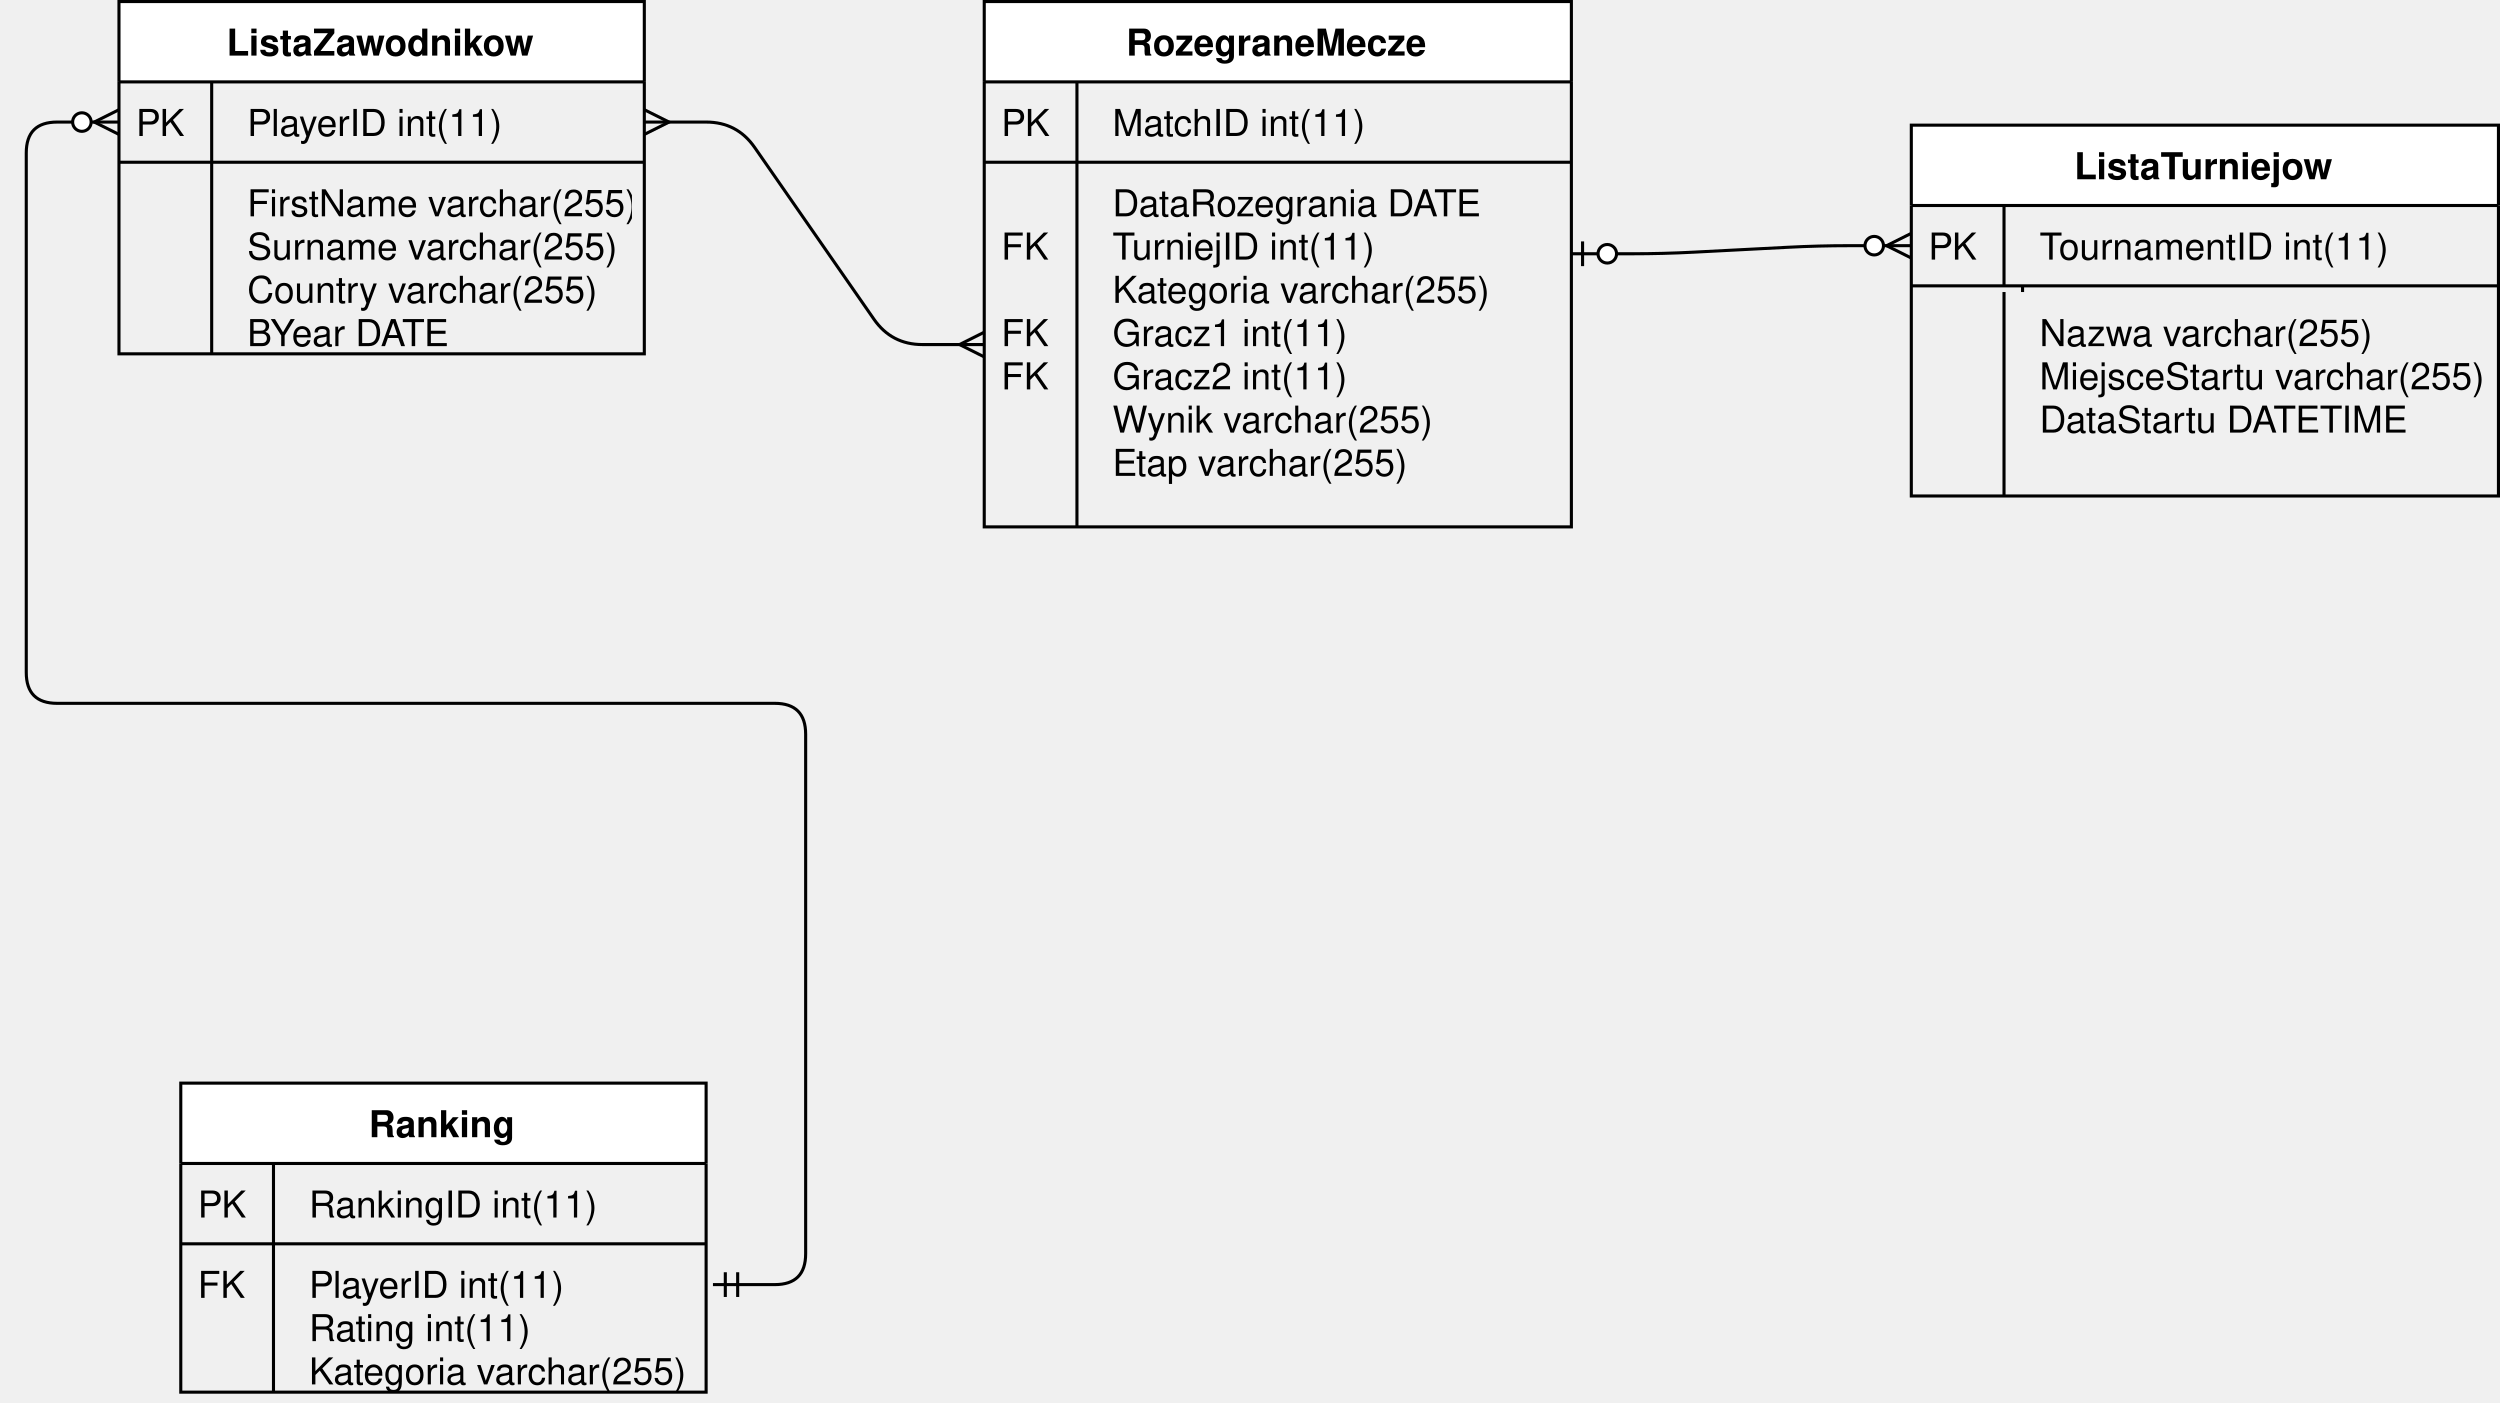
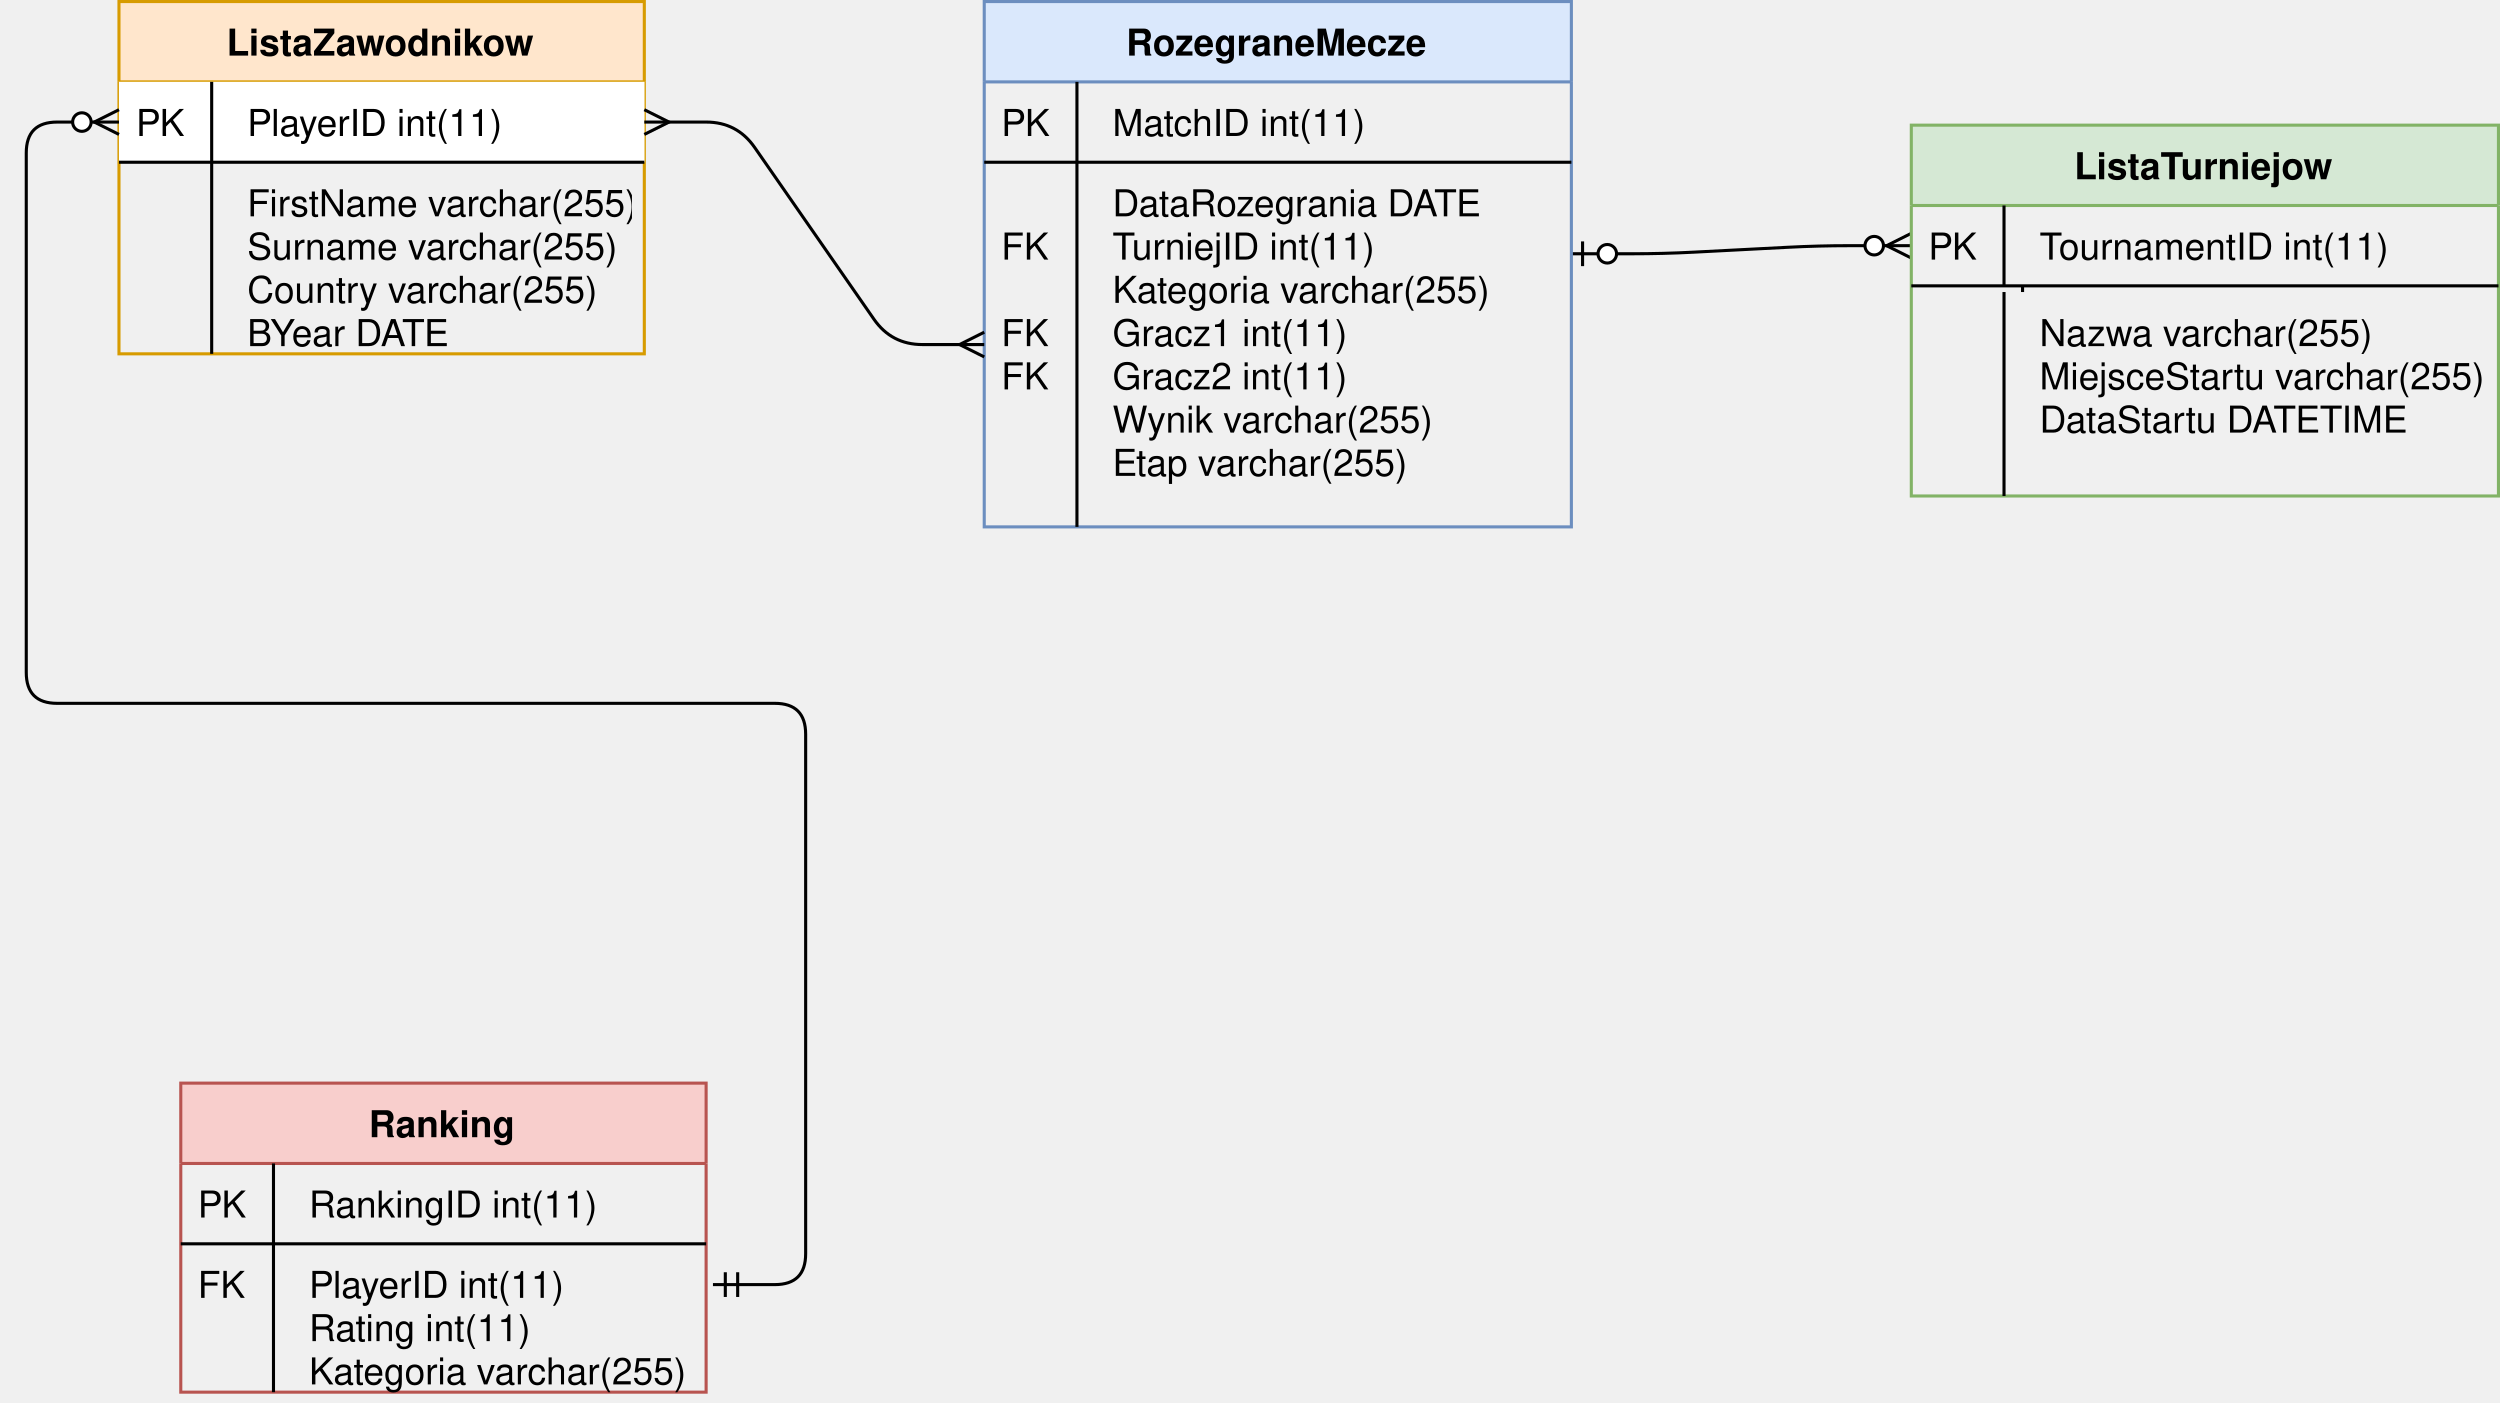
- <svg xmlns="http://www.w3.org/2000/svg" version="1.1" width="809px" height="454px" viewBox="-0.5 -0.5 809 454" content="&lt;mxfile host=&quot;app.diagrams.net&quot; modified=&quot;2020-06-24T20:43:58.162Z&quot; agent=&quot;5.0 (Windows NT 10.0; Win64; x64) AppleWebKit/537.36 (KHTML, like Gecko) Chrome/81.0.404.138 Safari/537.36 OPR/68.0.362.173&quot; etag=&quot;sEL2Gf-QfW9FADof52mN&quot; version=&quot;13.3.2&quot; type=&quot;google&quot;&gt;&lt;diagram id=&quot;C5RBs43oDa-KdzZeNtuy&quot; name=&quot;Page-1&quot;&gt;7Vtbc9o4FP41zHQf0vENEx5jQtI0IZsStkn3TbEFqDEWK4ty+fWVbNnYSDY4a7JkxzOZjHV0P+c7R/ok0TJ7s9U1AfPpAHvQbxmat2qZly3D6HbP2X8uWMeCtiUEE4K8WKRvBY9oA4VQE9IF8mCYK0gx9ima54UuDgLo0pwMEIKXophoboz9fK9zMIGS4NEFvix9Qh6dxtJzo7OVf4FoMk161u1unDMDSWHRdTgFHl5mRGa/ZfYIxjT+mq160Oe6S/TydLN+8u9e7euv38J/wF/O7ej++1nc2FWVKukUCAzom5sej53rVf9+/oM+j25e4JdwgIMzYctfwF8IfYm50nWiQOgxfYok6x/R9RD6gCIc9Lc5zhgHVBhfZ5pxpnTm82/2CQPvghuSJfvDDSR4hAcgYHByQgoI3c37M4BRJUrWz0ysJYkfPPG5nSQvV9nMy3WSWiEaVfvMkRun45pGWxfpbVWeyNZ8gATNIIVEyA5UvDBQiBfEFVrbvI6vvny3fj7PH66+LbXri5evZ2dtSzgAIBNISwra7bgg130GxsKw1xCzQZI1K7DcQlrXBE6nWTgnQhLZ7FfeKYDwrUnaYNrHA0ZsyoYmwoBpi3ZEFLBMLd9EPHdRK4vCnYb0TjffkN7NNxTrRmqIfWQmvhVFIFcDXm0CXUL8EG/ghIAADqDLALyL/3CJZj4IUpCLHA4md4p87w6s8YKrm6HZfU1SzhQTtGHlQeIGEdiFixh2rsQjrykgR2DIyjwkkNNT0R0IqSjjYt8H8xC9pCOZMa2hwMGU4lnSEF4EHvREKg1eUYIS/JqGQ70y0H9BQuGqFJgJbow8bvQknQVuVwXcjrYXo0O2XoBgwpSQ9rfT3bmiN1vRG7NHrjPgsxgQAAodrsTwKEA0JCAOAHWnN5e8ZkA/6fofMhanYM4/maEoAv5WAaZD8VxY14fjBChETJF/vyTg4PYGPpoE7Dsu63CDIrZmXghx1JgzRr7fwz7m0TDAkQeEc+CiYHIXd2FpW9FQdGUxEWbtjf0IblPkeTCI4EgBBTFiebU59/BI3W2H/TGj9Hh0b7Np9lha36bZHy9OaA8HDLkARRCFzB2WkLuE4xE8HyUhtTL0s05tyX5QHkX2O8I6j7B9uN9FYhb2OQhWxpsp4e3h9l8D7CUbcRR4OQhnO6CqC1P7YMPnWBj+yn121+zp9lUMJrdDLFqwzXc1vyWZ/5LpLln7EGB5lxejfouPwNS5NkcLEiD4Mx+Q0txbFh0nbAUDUaPEnQLyyWi3s0UYoXA3urJ2lGUos57WAXotbrRPwVzKPUaY1JowWb5DqCkyJk61d0egnx/LN9oKFpQC7uo2kyiSXzWhtCJOrAKc1BZKj4gXW8LLHWLb+7/BEnsseDHNNiSiRhJhHcAhOkoEWG/iEPbHIREdeVPngzUkDYv4CCzCPtgTSliECvnH20bKB4YNi6i69HUKzH76LMKWT8+uEAnpPZjB4i37IyMSpQV6zNPiiRUUcH5AQFKG0uz2T2a3XzmCqXb7qghmG8eCsHzu1sSvSka3izZwtcWvOoyvvO5KLiXf775rprzpEtJqG+b910tiYdl7vZSQr//f9ZK105C521B910tqgMmnrEMQvDIvbvWM1kVyk9wQw1qI4S5qOocSQ03bi9APQwzVOJSPewUOG2Z4WsywPIycJDNUD1k+RG2YYfHOqtxrT5oZqocun4mqTqJSRjdk2wW2KFa7WWqI339A/GoKUIcSP6uGU3v1kOWz0ubWpmqAKuL7tQWoo5nfko+uJOO/31NHRgC9eh466p815oy5h46dduv9HjqW4mQ/ExVOeTJM1OjWxETN7rsxUfUpjcwAoktK8aqjuaOsmYruPnS0FeRQ+azBqIWLGirueyK3lLZMDUY4vhMIaMNHT4uPlgeTj/Pe0VYQkma7VxgFyx33pPmoeujybv840aXhj2+5OKweUA59JljD1ZF6xAf8VKqJJqU2r/fdg/2Otu9Ktr8Hm2XJ0+cB22KHLqOMTEuL4mL8CXZahj9uGN0MmgcOHztOWYfFKftYK19CBJpA9eZA1S0wen0PHKobnyW3PzWOmdn299pm/zc=&lt;/diagram&gt;&lt;/mxfile&gt;" resource="https://app.diagrams.net/#G1VHts0CpbCCCkBPz05WotXbheZxN_KEeu">
+ <svg xmlns="http://www.w3.org/2000/svg" version="1.1" width="809px" height="454px" viewBox="-0.5 -0.5 809 454" content="&lt;mxfile host=&quot;app.diagrams.net&quot; modified=&quot;2020-06-24T21:16:16.310Z&quot; agent=&quot;5.0 (Windows NT 10.0; Win64; x64) AppleWebKit/537.36 (KHTML, like Gecko) Chrome/81.0.404.138 Safari/537.36 OPR/68.0.362.173&quot; etag=&quot;TgBvj8jk0faWASGYFD-Z&quot; version=&quot;13.3.4&quot; type=&quot;google&quot;&gt;&lt;diagram id=&quot;C5RBs43oDa-KdzZeNtuy&quot; name=&quot;Page-1&quot;&gt;7Vtbc9o4FP41zHQf0vEdeAyEpGlCNiVs0+6bsAWoMRYri3L59SvZsrGRDDhrsqT1TCZjHd3P+c6RPkk0zO5sdUPAfNrHHvQbhuatGuZVwzDa7Rb7zwXrWGBbQjAhyItF+lbwhDZQCDUhXSAPhrmCFGOfonle6OIggC7NyQAheCmKiebG2M/3OgcTKAmeXODL0mfk0WksbRnNrfwTRJNp0rPutOOcGUgKi67DKfDwMiMyew2zSzCm8dds1YU+112il+fb9bN//+LcfP4S/gP+6twNH75exI1dl6mSToHAgL666fG4c7PqPcy/02/D2xH8FPZxcCFs+RP4C6EvMVe6ThQIPaZPkWT9I7oeQB9QhIPeNqczxgEVxteZZjpTOvP5N/uEgXfJDcmSvcEGEjzEfRAwOHVCCgjdzfszgFElStbfmFhLEt954qOdJK9W2cyrdZJaIRpV+8iRG6fjmoati/S2Kk9kaz5CgmaQQiJkRypeGCjEC+IKrW1extefvlo/vs0fr78stZvL0eeLC9sSDgDIBNI9BR07Lsh1n4GxMOwNxGyQZM0KLLeQ1jWB02kWzomQRDb7mXcKIHxrkjaY9vGIEZuyoYkwYDqiHREFLFPLNxHPXdTKonCnIb3Zzjekt/MNxbqRGmIfmYlvRRHI1YBXm0CXED/AGzghIIB96DIA7+I/XKKZD4IU5CKHg8mdIt+7B2u84OpmaHZfklRnignasPIgcYMI7MJFDCdX4onXFJAjMGRlHhPI6anoHoRUlHGx74N5iEbpSGZMayjoYErxLGkILwIPeiKVBq8oQQl+ScMhrz9Gvt/FPibRnE0PwNbYTUtmchy3BUfj0q7xExIKV3uhnCDNyCNNT9JZqLdVUG9qB1E9YCsMCCZMbWl/O921FL05it6YBXOdAZ9FjQBQ2OFqD08CXUOCbh9Qd3p7xWsG9IOu/yGjdwrm/JMZiiLgbxVgdiieCzz4cJxAi4gp8u9RAieOEOCjScC+47IdblDEVtlLIY4ay8EowJHPhHPgomByH3dhaVvRQHRlMRFm7Y39CKBT5HkwiABMAQUxxnm1OY8JkbrtDvtjRuny9cBm0+yytL5Nsz9enNAuDhiCAYogCpkDLSF3oo5H8HyYBOHyzpIJA5bsB/vjzmFHWOcRdgj3u0jMwj4HwdJ4MyW8Pd79Z4CNsjFKgZejcLYDqqowdQg2fI4CA8ea3Sgwe7rhFYPJ7SmLlnjzTc1vSea/YrpLVksEWN7V5bDX4CMwda7N4YIECP7IB6Q0945Fxwlb80DUKHGngHwwbDtbhFEQd6Mra0dZhjLreR2gl+JGexTMpdxThEmtDpPZMHmyyJg41cEdgd46lW/YCt6UAu76LpMokl/XobQkTqwCnFQWSk+IF0fCyz1ihOBvsMQeC15MszXtMMzxGDquknZ4zfZIK8/Ij6cd1hGso6nEjPUq1uG8H9rRlLeBPlhDcka84xdcPV9FMpyjYb+HZKhgfrpdpnwCWZOMsitjs8Ds508yHPk47hqRkD6AGSze0T8xnrG3QJd5WjyxggKd7xCQlMDUZOBsyEDpCKYiA6oI5hingrB8LFfHr1JGd4p2a5XFryqMr7w/S2453+4Cbaa8OhPScrvjw/dVYmE5eF+VcLNf777K2mnI3G2ouvsqNcDkQ9gBCF6YFze6RuMyuZr+zXljy4Vq3jhq2ZZ9St64i7PmsbxR0w5i+t3wRjVy5fNjgdwzIo6/x+brAJfcH3jOkkuqhyyfytZcsngvtt9rz5pLqocuH7KqDqpSDjhgGwy2jJa7qqqp4v9AFSsKUMdSRauCawD1kOWj1PoaqGyAKjohqCxAncz8lnzYJRn/7V5bMsroVfPWUv+oMWfMvbVs2o23e2u5FyeHuatwyrPhrka7Iu5qtt+Mu6rPdWQGEN16imci9aVnRFE9G7Y8S0VeW8bIdJxTktfdt5aOgk4qX1YYlbBXQ8WWz+Ta05HJxBDH9w4BrRnseTHY/eHn/Ty5dBQUpt4gFm4Q9zvuWTNY9dBlfnCa6FIzztdcTpYPKMe+VKzgeko94iN+31VHk702r/ZthfOGtm9Ltn8Am+We19d9tikPXUYymZYWxcX4K/C0DH9AMbzt148o3necso6LU86pVr6ECNSB6tWBql1g9OoeUZQ3Pktufx8dM7Ptj8zN3r8=&lt;/diagram&gt;&lt;/mxfile&gt;" resource="https://app.diagrams.net/#G1VHts0CpbCCCkBPz05WotXbheZxN_KEeu">
  <defs>
    <clipPath id="mx-clip-358-31-146-26-0">
      <rect x="358" y="31" width="146" height="26" />
    </clipPath>
    <clipPath id="mx-clip-322-31-22-26-0">
      <rect x="322" y="31" width="22" height="26" />
    </clipPath>
    <clipPath id="mx-clip-358-57-146-118-0">
      <rect x="358" y="57" width="146" height="118" />
    </clipPath>
    <clipPath id="mx-clip-322-57-22-118-0">
      <rect x="322" y="57" width="22" height="118" />
    </clipPath>
    <clipPath id="mx-clip-78-31-126-26-0">
      <rect x="78" y="31" width="126" height="26" />
    </clipPath>
    <clipPath id="mx-clip-42-31-22-26-0">
      <rect x="42" y="31" width="22" height="26" />
    </clipPath>
    <clipPath id="mx-clip-78-57-126-62-0">
      <rect x="78" y="57" width="126" height="62" />
    </clipPath>
    <clipPath id="mx-clip-98-381-126-26-0">
      <rect x="98" y="381" width="126" height="26" />
    </clipPath>
    <clipPath id="mx-clip-62-381-22-26-0">
      <rect x="62" y="381" width="22" height="26" />
    </clipPath>
    <clipPath id="mx-clip-98-407-126-48-0">
      <rect x="98" y="407" width="126" height="48" />
    </clipPath>
    <clipPath id="mx-clip-62-407-22-48-0">
      <rect x="62" y="407" width="22" height="48" />
    </clipPath>
    <clipPath id="mx-clip-658-71-146-26-0">
      <rect x="658" y="71" width="146" height="26" />
    </clipPath>
    <clipPath id="mx-clip-622-71-22-26-0">
      <rect x="622" y="71" width="22" height="26" />
    </clipPath>
    <clipPath id="mx-clip-658-99-146-66-0">
      <rect x="658" y="99" width="146" height="66" />
    </clipPath>
  </defs>
  <g>
    <path d="M 507.62 81.62 L 527.62 81.62 Q 537.62 81.62 547.61 81.1 L 578.01 79.52 Q 588 79 598 79 L 618 79" fill="none" stroke="#000000" stroke-miterlimit="10" pointer-events="stroke" />
    <ellipse cx="519.62" cy="81.62" rx="3" ry="3" fill="#ffffff" stroke="#000000" pointer-events="all" />
    <path d="M 511.62 77.62 L 511.62 85.62" fill="none" stroke="#000000" stroke-miterlimit="10" pointer-events="all" />
    <ellipse cx="606" cy="79" rx="3" ry="3" fill="#ffffff" stroke="#000000" pointer-events="all" />
    <path d="M 618 75 L 610 79 L 618 83" fill="none" stroke="#000000" stroke-miterlimit="10" pointer-events="all" />
-     <path d="M 318 26 L 318 0 L 508 0 L 508 26" fill="#ffffff" stroke="#000000" stroke-miterlimit="10" pointer-events="all" />
-     <path d="M 318 26 L 318 170 L 508 170 L 508 26" fill="none" stroke="#000000" stroke-miterlimit="10" pointer-events="none" />
-     <path d="M 318 26 L 508 26" fill="none" stroke="#000000" stroke-miterlimit="10" pointer-events="none" />
+     <path d="M 318 26 L 318 0 L 508 0 L 508 26" fill="#dae8fc" stroke="#6c8ebf" stroke-miterlimit="10" pointer-events="all" />
+     <path d="M 318 26 L 318 170 L 508 170 L 508 26" fill="none" stroke="#6c8ebf" stroke-miterlimit="10" pointer-events="none" />
+     <path d="M 318 26 L 508 26" fill="none" stroke="#6c8ebf" stroke-miterlimit="10" pointer-events="none" />
    <g fill="#000000" font-family="Helvetica" font-weight="bold" text-anchor="middle" font-size="12px">
      <text x="412.5" y="17.5">RozegraneMecze</text>
    </g>
    <path d="M 318 26 M 508 26 M 508 52 L 318 52" fill="none" stroke="#000000" stroke-miterlimit="10" pointer-events="none" />
    <g fill="#000000" font-family="Helvetica" text-decoration="underline" clip-path="url(#mx-clip-358-31-146-26-0)" font-size="12px">
      <text x="359.5" y="43.5">MatchID int(11)</text>
    </g>
    <path d="M 318 26 M 348 26 L 348 52 M 318 52" fill="none" stroke="#000000" stroke-miterlimit="10" pointer-events="none" />
    <g fill="#000000" font-family="Helvetica" clip-path="url(#mx-clip-322-31-22-26-0)" font-size="12px">
      <text x="323.5" y="43.5">PK</text>
    </g>
    <path d="M 318 52 M 508 52 M 508 170 M 318 170" fill="none" stroke="#000000" stroke-miterlimit="10" pointer-events="none" />
    <g fill="#000000" font-family="Helvetica" clip-path="url(#mx-clip-358-57-146-118-0)" font-size="12px">
      <text x="359.5" y="69.5">DataRozegrania DATE</text>
      <text x="359.5" y="83.5">TurniejID int(11)</text>
      <text x="359.5" y="97.5">Kategoria varchar(255)</text>
      <text x="359.5" y="111.5">Gracz1 int(11)</text>
      <text x="359.5" y="125.5">Gracz2 int(11)</text>
      <text x="359.5" y="139.5">Wynik varchar(255)</text>
      <text x="359.5" y="153.5">Etap varchar(255)</text>
    </g>
    <path d="M 318 52 M 348 52 L 348 170 M 318 170" fill="none" stroke="#000000" stroke-miterlimit="10" pointer-events="none" />
    <g fill="#000000" font-family="Helvetica" clip-path="url(#mx-clip-322-57-22-118-0)" font-size="12px">
      <text x="323.5" y="83.5">FK</text>
      <text x="323.5" y="111.5">FK</text>
      <text x="323.5" y="125.5">FK</text>
    </g>
-     <path d="M 38 26 L 38 0 L 208 0 L 208 26" fill="#ffffff" stroke="#000000" stroke-miterlimit="10" pointer-events="none" />
-     <path d="M 38 26 L 38 114 L 208 114 L 208 26" fill="none" stroke="#000000" stroke-miterlimit="10" pointer-events="none" />
-     <path d="M 38 26 L 208 26" fill="none" stroke="#000000" stroke-miterlimit="10" pointer-events="none" />
+     <path d="M 38 26 L 38 0 L 208 0 L 208 26" fill="#ffe6cc" stroke="#d79b00" stroke-miterlimit="10" pointer-events="none" />
+     <path d="M 38 26 L 38 114 L 208 114 L 208 26" fill="none" stroke="#d79b00" stroke-miterlimit="10" pointer-events="none" />
+     <path d="M 38 26 L 208 26" fill="none" stroke="#d79b00" stroke-miterlimit="10" pointer-events="none" />
    <g fill="#000000" font-family="Helvetica" font-weight="bold" text-anchor="middle" font-size="12px">
      <text x="122.5" y="17.5">ListaZawodnikow</text>
    </g>
+     <rect x="38" y="26" width="170" height="26" fill="#ffffff" stroke="none" pointer-events="none" />
+     <rect x="38" y="26" width="170" height="26" fill="#ffffff" stroke="none" pointer-events="none" />
    <path d="M 38 26 M 208 26 M 208 52 L 38 52" fill="none" stroke="#000000" stroke-miterlimit="10" pointer-events="none" />
    <g fill="#000000" font-family="Helvetica" text-decoration="underline" clip-path="url(#mx-clip-78-31-126-26-0)" font-size="12px">
      <text x="79.5" y="43.5">PlayerID int(11)</text>
    </g>
    <path d="M 38 26 M 68 26 L 68 52 M 38 52" fill="none" stroke="#000000" stroke-miterlimit="10" pointer-events="none" />
    <g fill="#000000" font-family="Helvetica" clip-path="url(#mx-clip-42-31-22-26-0)" font-size="12px">
      <text x="43.5" y="43.5">PK</text>
    </g>
    <path d="M 38 52 M 208 52 M 208 114 M 38 114" fill="none" stroke="#000000" stroke-miterlimit="10" pointer-events="none" />
    <g fill="#000000" font-family="Helvetica" clip-path="url(#mx-clip-78-57-126-62-0)" font-size="12px">
      <text x="79.5" y="69.5">FirstName varchar(255)</text>
      <text x="79.5" y="83.5">Surname varchar(255)</text>
      <text x="79.5" y="97.5">Country varchar(255)</text>
      <text x="79.5" y="111.5">BYear DATE</text>
    </g>
    <path d="M 38 52 M 68 52 L 68 114 M 38 114" fill="none" stroke="#000000" stroke-miterlimit="10" pointer-events="none" />
    <path d="M 208 39 L 228 39 Q 238 39 243.7 47.21 L 282.3 102.79 Q 288 111 298 111 L 318 111" fill="none" stroke="#000000" stroke-miterlimit="10" pointer-events="none" />
    <path d="M 208 43 L 216 39 L 208 35" fill="none" stroke="#000000" stroke-miterlimit="10" pointer-events="none" />
    <path d="M 318 107 L 310 111 L 318 115" fill="none" stroke="#000000" stroke-miterlimit="10" pointer-events="none" />
-     <path d="M 58 376 L 58 350 L 228 350 L 228 376" fill="#ffffff" stroke="#000000" stroke-miterlimit="10" pointer-events="none" />
-     <path d="M 58 376 L 58 450 L 228 450 L 228 376" fill="none" stroke="#000000" stroke-miterlimit="10" pointer-events="none" />
-     <path d="M 58 376 L 228 376" fill="none" stroke="#000000" stroke-miterlimit="10" pointer-events="none" />
+     <path d="M 58 376 L 58 350 L 228 350 L 228 376" fill="#f8cecc" stroke="#b85450" stroke-miterlimit="10" pointer-events="none" />
+     <path d="M 58 376 L 58 450 L 228 450 L 228 376" fill="none" stroke="#b85450" stroke-miterlimit="10" pointer-events="none" />
+     <path d="M 58 376 L 228 376" fill="none" stroke="#b85450" stroke-miterlimit="10" pointer-events="none" />
    <g fill="#000000" font-family="Helvetica" font-weight="bold" text-anchor="middle" font-size="12px">
      <text x="142.5" y="367.5">Ranking </text>
    </g>
    <path d="M 58 376 M 228 376 M 228 402 L 58 402" fill="none" stroke="#000000" stroke-miterlimit="10" pointer-events="none" />
    <g fill="#000000" font-family="Helvetica" text-decoration="underline" clip-path="url(#mx-clip-98-381-126-26-0)" font-size="12px">
      <text x="99.5" y="393.5">RankingID int(11)</text>
    </g>
    <path d="M 58 376 M 88 376 L 88 402 M 58 402" fill="none" stroke="#000000" stroke-miterlimit="10" pointer-events="none" />
    <g fill="#000000" font-family="Helvetica" clip-path="url(#mx-clip-62-381-22-26-0)" font-size="12px">
      <text x="63.5" y="393.5">PK</text>
    </g>
    <path d="M 58 402 M 228 402 M 228 450 M 58 450" fill="none" stroke="#000000" stroke-miterlimit="10" pointer-events="none" />
    <g fill="#000000" font-family="Helvetica" clip-path="url(#mx-clip-98-407-126-48-0)" font-size="12px">
      <text x="99.5" y="419.5">PlayerID int(11)</text>
      <text x="99.5" y="433.5">Rating int(11)</text>
      <text x="99.5" y="447.5">Kategoria varchar(255)</text>
    </g>
    <path d="M 58 402 M 88 402 L 88 450 M 58 450" fill="none" stroke="#000000" stroke-miterlimit="10" pointer-events="none" />
    <g fill="#000000" font-family="Helvetica" clip-path="url(#mx-clip-62-407-22-48-0)" font-size="12px">
      <text x="63.5" y="419.5">FK</text>
    </g>
    <path d="M 230.21 415.2 L 250.21 415.2 Q 260.21 415.2 260.21 405.2 L 260.21 237.1 Q 260.21 227.1 250.21 227.1 L 18 227.1 Q 8 227.1 8 217.1 L 8 49 Q 8 39 18 39 L 38 39" fill="none" stroke="#000000" stroke-miterlimit="10" pointer-events="none" />
    <path d="M 234.21 411.2 L 234.21 419.2 M 238.21 411.2 L 238.21 419.2" fill="none" stroke="#000000" stroke-miterlimit="10" pointer-events="none" />
    <ellipse cx="26" cy="39" rx="3" ry="3" fill="#ffffff" stroke="#000000" pointer-events="none" />
    <path d="M 38 35 L 30 39 L 38 43" fill="none" stroke="#000000" stroke-miterlimit="10" pointer-events="none" />
-     <path d="M 618 66 L 618 40 L 808 40 L 808 66" fill="#ffffff" stroke="#000000" stroke-miterlimit="10" pointer-events="none" />
-     <path d="M 618 66 L 618 160 L 808 160 L 808 66" fill="none" stroke="#000000" stroke-miterlimit="10" pointer-events="none" />
-     <path d="M 618 66 L 808 66" fill="none" stroke="#000000" stroke-miterlimit="10" pointer-events="none" />
+     <path d="M 618 66 L 618 40 L 808 40 L 808 66" fill="#d5e8d4" stroke="#82b366" stroke-miterlimit="10" pointer-events="none" />
+     <path d="M 618 66 L 618 160 L 808 160 L 808 66" fill="none" stroke="#82b366" stroke-miterlimit="10" pointer-events="none" />
+     <path d="M 618 66 L 808 66" fill="none" stroke="#82b366" stroke-miterlimit="10" pointer-events="none" />
    <g fill="#000000" font-family="Helvetica" font-weight="bold" text-anchor="middle" font-size="12px">
      <text x="712.5" y="57.5">ListaTurniejow</text>
    </g>
    <path d="M 618 66 M 808 66 M 808 92 L 618 92" fill="none" stroke="#000000" stroke-miterlimit="10" pointer-events="none" />
    <g fill="#000000" font-family="Helvetica" text-decoration="underline" clip-path="url(#mx-clip-658-71-146-26-0)" font-size="12px">
      <text x="659.5" y="83.5">TournamentID int(11)</text>
    </g>
    <path d="M 618 66 M 648 66 L 648 92 M 618 92" fill="none" stroke="#000000" stroke-miterlimit="10" pointer-events="none" />
    <g fill="#000000" font-family="Helvetica" clip-path="url(#mx-clip-622-71-22-26-0)" font-size="12px">
      <text x="623.5" y="83.5">PK</text>
    </g>
    <path d="M 618 92 M 808 92 M 808 94 M 618 94" fill="none" stroke="#000000" stroke-miterlimit="10" pointer-events="none" />
    <path d="M 618 92 M 654 92 L 654 94 M 618 94" fill="none" stroke="#000000" stroke-miterlimit="10" pointer-events="none" />
    <path d="M 618 94 M 808 94 M 808 160 M 618 160" fill="none" stroke="#000000" stroke-miterlimit="10" pointer-events="none" />
    <g fill="#000000" font-family="Helvetica" clip-path="url(#mx-clip-658-99-146-66-0)" font-size="12px">
      <text x="659.5" y="111.5">Nazwa varchar(255)</text>
      <text x="659.5" y="125.5">MiejsceStartu varchar(255)</text>
      <text x="659.5" y="139.5">DataStartu DATETIME</text>
    </g>
    <path d="M 618 94 M 648 94 L 648 160 M 618 160" fill="none" stroke="#000000" stroke-miterlimit="10" pointer-events="none" />
  </g>
</svg>
